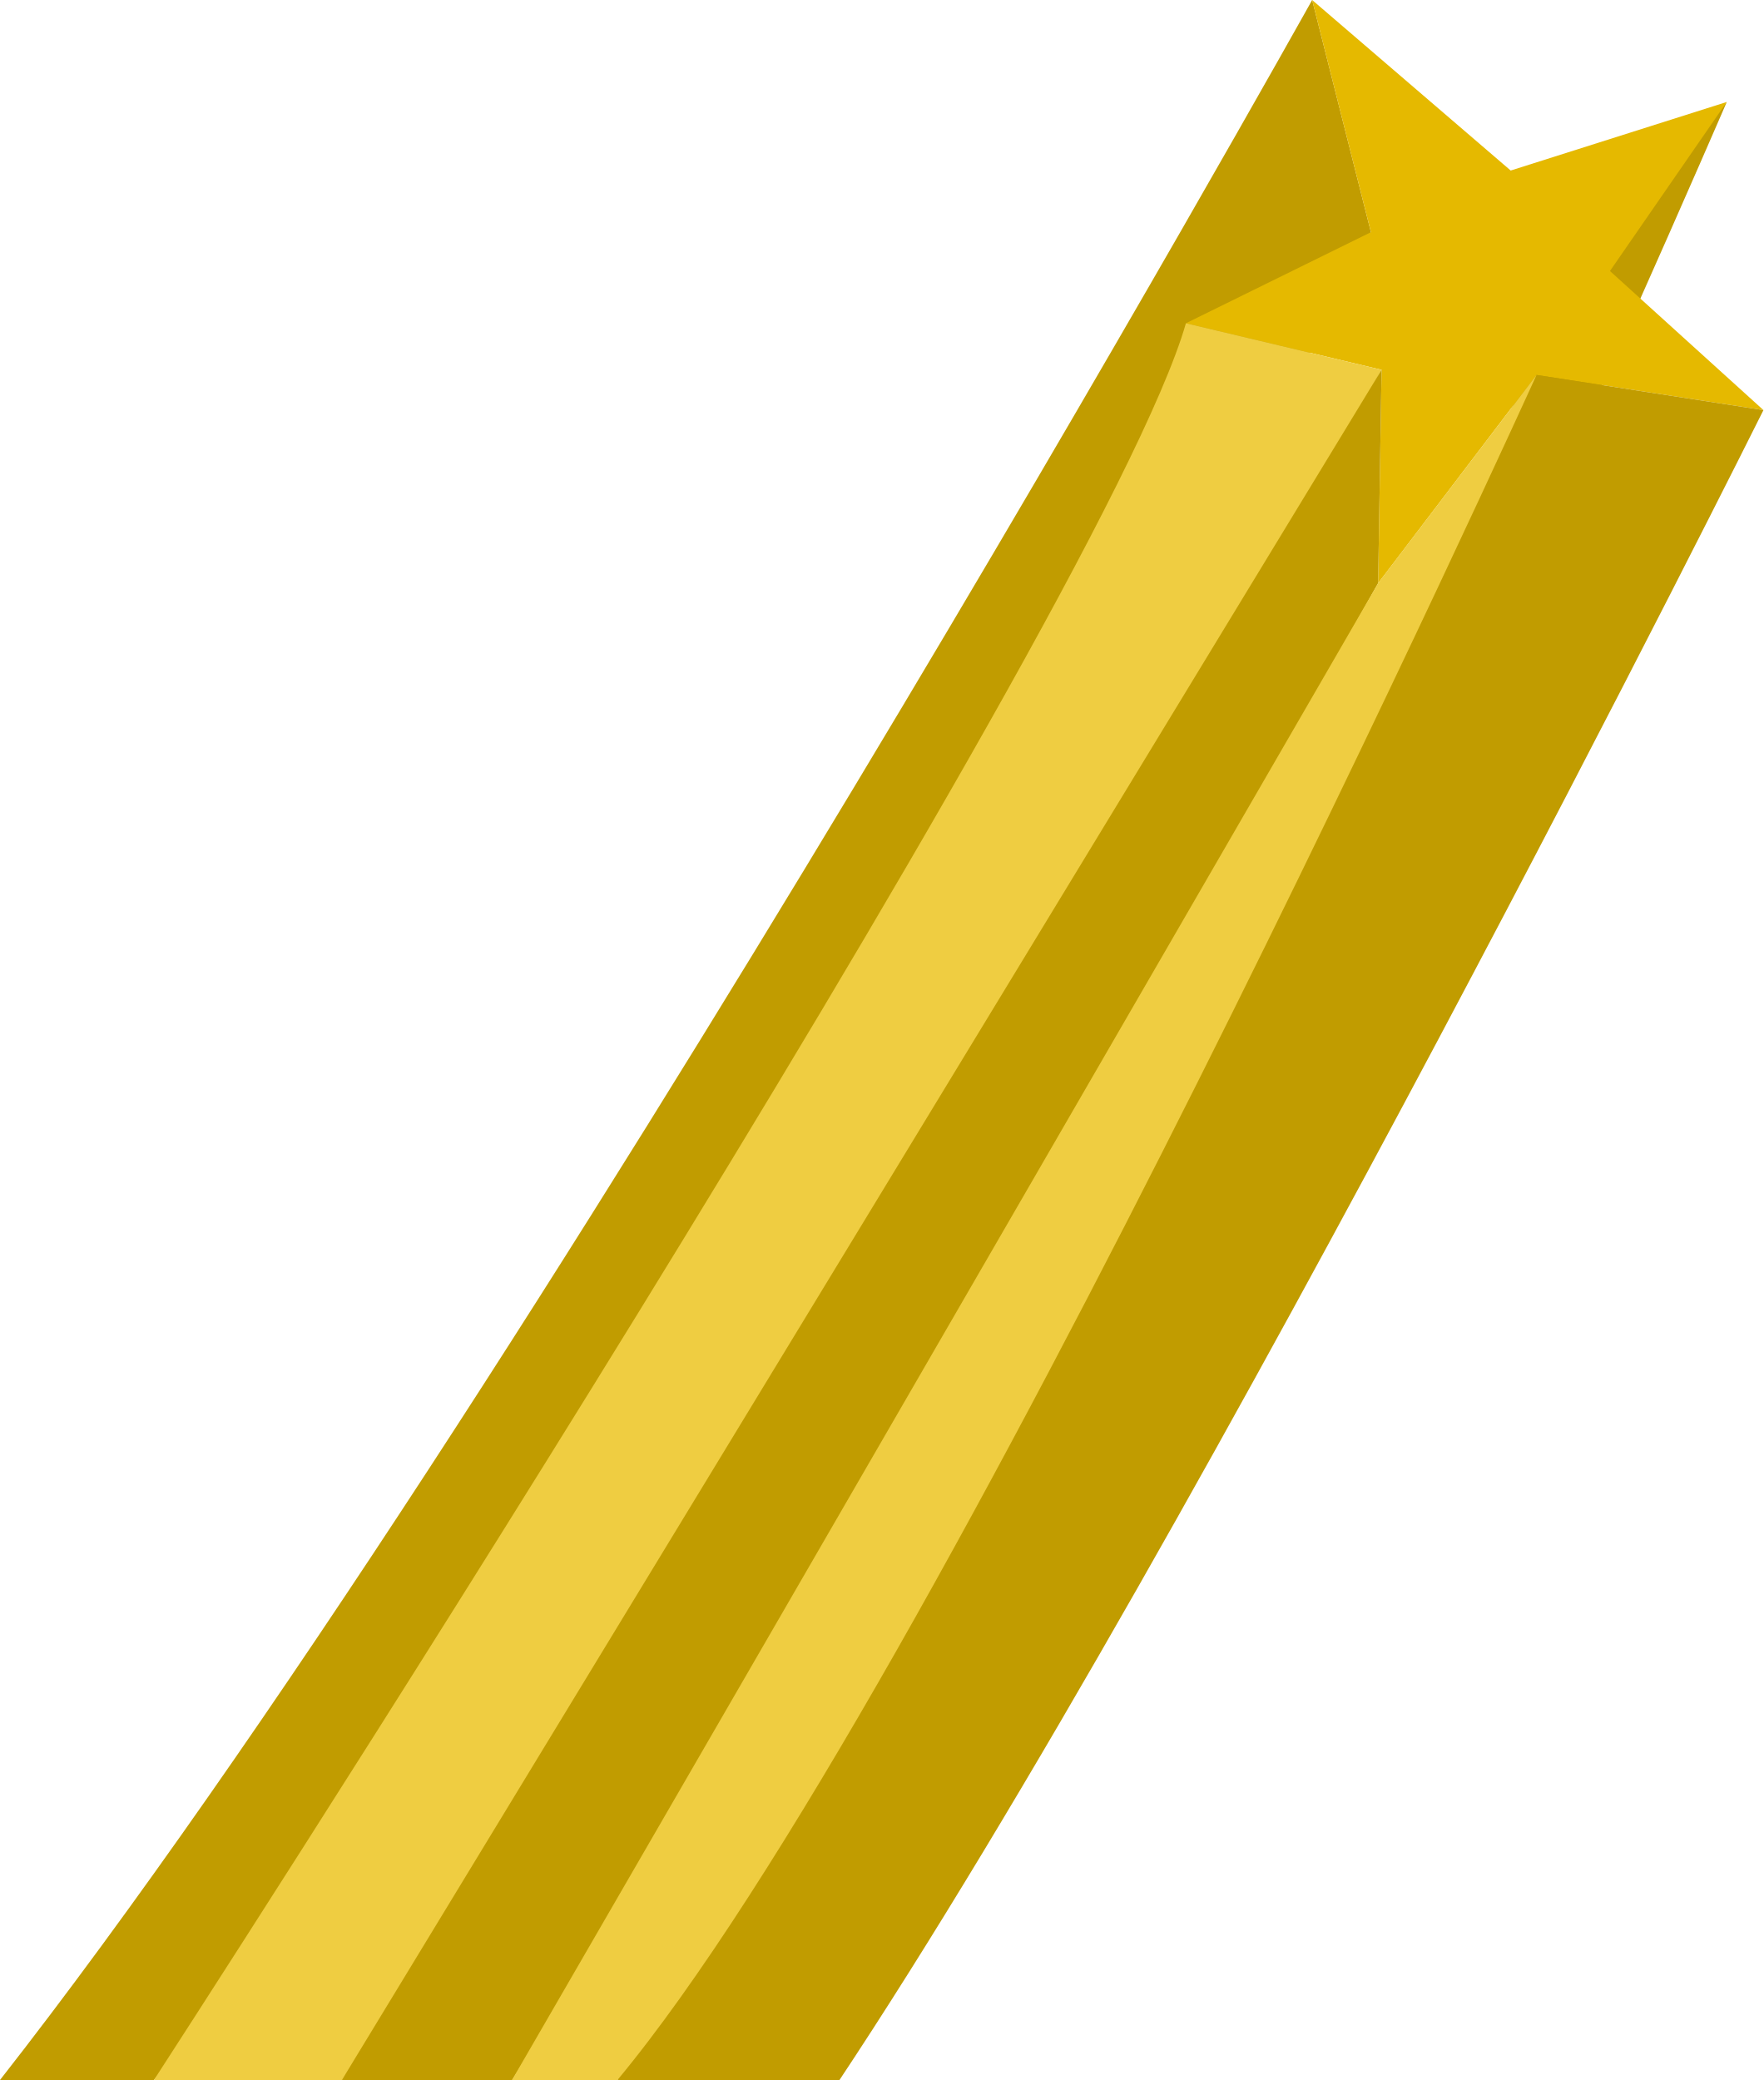
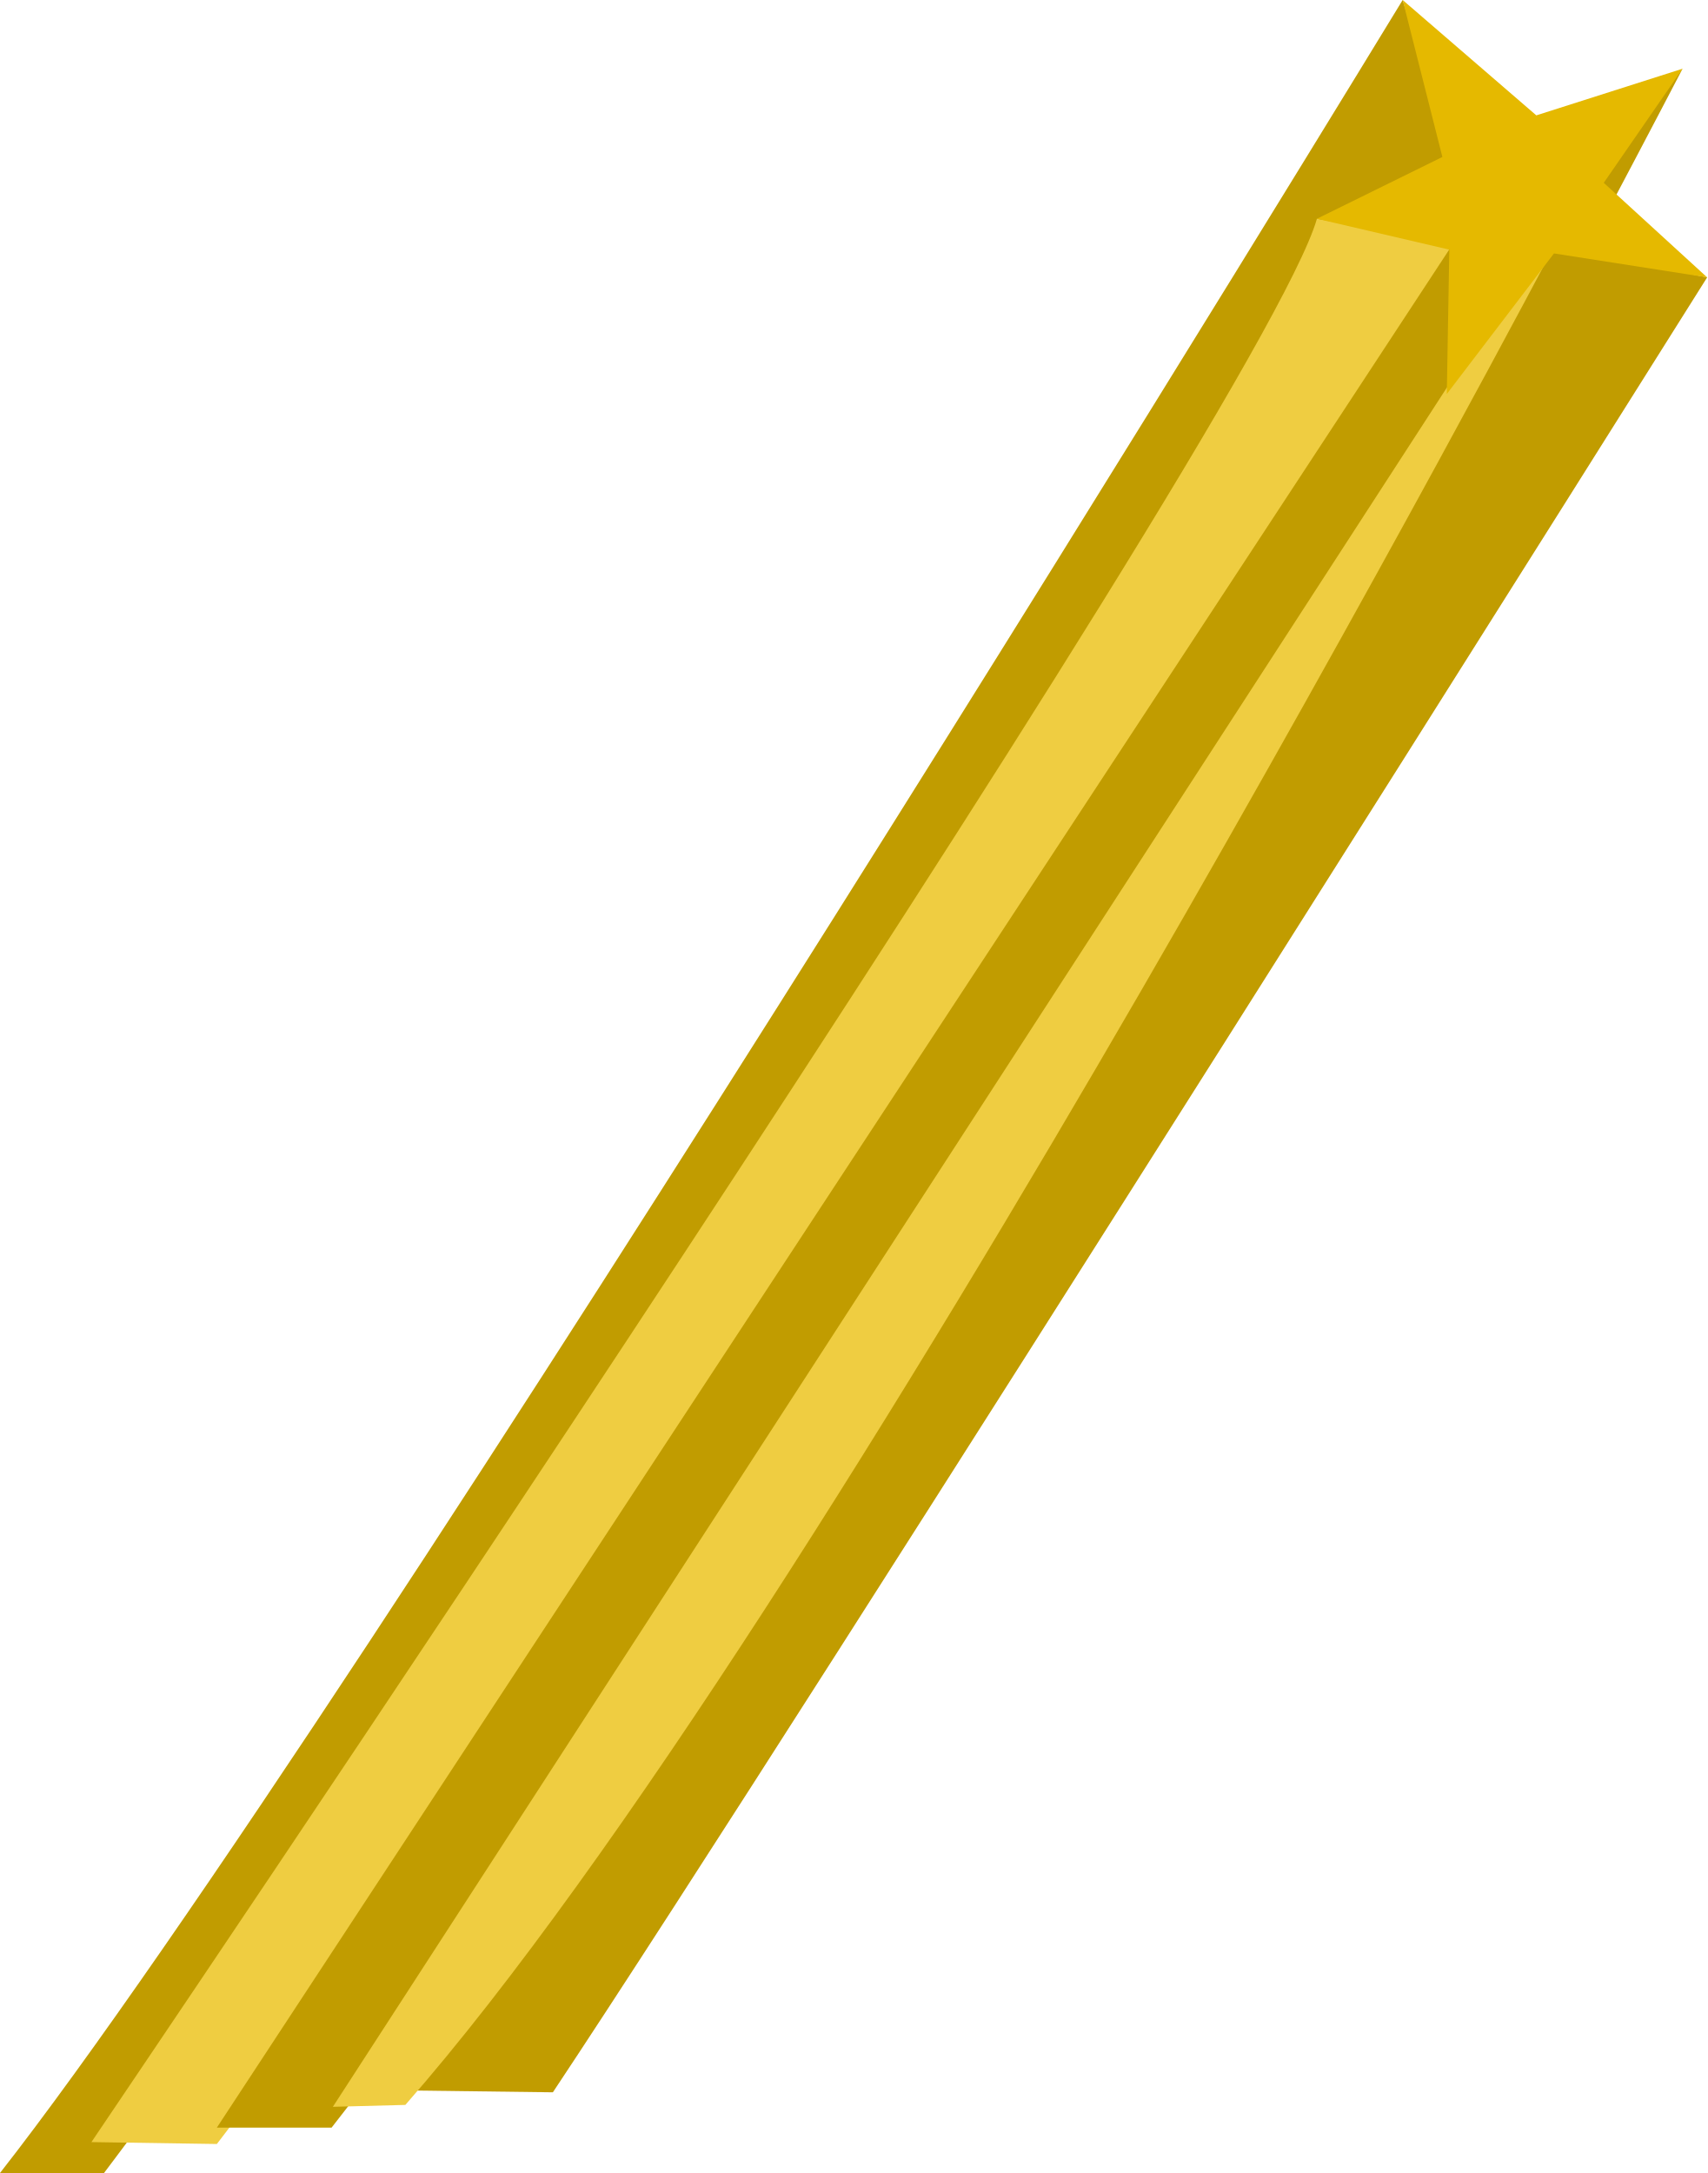
- <svg xmlns="http://www.w3.org/2000/svg" xmlns:xlink="http://www.w3.org/1999/xlink" version="1.1" id="Layer_1" x="0px" y="0px" width="189.01px" height="222.96px" viewBox="0 0 189.01 222.96" style="enable-background:new 0 0 189.01 222.96;" xml:space="preserve">
+ <svg xmlns="http://www.w3.org/2000/svg" xmlns:xlink="http://www.w3.org/1999/xlink" version="1.1" id="Layer_1" x="0px" y="0px" width="270.8px" height="344.7px" viewBox="0 0 270.8 344.7" style="enable-background:new 0 0 270.8 344.7;" xml:space="preserve">
  <style type="text/css">
	.st0{display:none;}
	.st1{display:inline;fill:#F4CC25;}
	.st2{display:inline;fill:#C19C00;}
	.st3{display:inline;fill:#FFDB43;}
	.st4{display:inline;fill:#FFE783;}
	.st5{fill:#C19C00;}
- 	.st6{fill:#E5B900;}
- 	.st7{fill:#EFCD41;}
+ 	.st6{fill:#EFCD41;}
+ 	.st7{fill:#E5B900;}
	.st8{display:inline;fill:#E5B900;}
	.st9{display:inline;fill:#EFCD41;}
	.st10{display:inline;}
- 	.st11{display:inline;clip-path:url(#SVGID_2_);}
+ 	.st11{clip-path:url(#SVGID_2_);}
</style>
  <g class="st0">
-     <path class="st1" d="M-140.71-1.4c0,0-60.07,107.69-100.49,159.32h11.78c0,0,54.29-62.68,93.22-141.53L-140.71-1.4z" />
-     <path class="st2" d="M-108.96,6.41c0,0-46.93,108.93-75.74,151.75h-7.33l72.05-138.8L-108.96,6.41z" />
-     <polygon class="st3" points="-150.38,23.37 -135.4,26.93 -135.66,43.28 -123.53,27.32 -106.15,30.02 -117.9,19.36 -108.96,6.41   -125.51,11.66 -140.71,-1.4 -136.21,16.39  " />
-     <path class="st4" d="M-150.38,23.37l14.98,3.56c0,0-44.27,79.48-79.77,131.23l-14.26-0.24   C-229.42,157.92-156.92,46.19-150.38,23.37z" />
-     <path class="st1" d="M-135.66,43.28c0,0-46.75,82.97-66.47,114.88h-13.04l79.77-131.23L-135.66,43.28z" />
-     <path class="st1" d="M-123.53,27.32l17.38,2.69c0,0-67.75,127.17-95.98,169.62l8.21-41.72L-123.53,27.32z" />
-     <path class="st4" d="M-123.53,27.32c0,0-45.79,102.3-70.39,131.9l-8.21-1.07l66.47-114.88L-123.53,27.32z" />
+     <path class="st1" d="M-58.9-1.4c0,0-60.1,107.7-100.5,159.3h11.8c0,0,54.3-62.7,93.2-141.5L-58.9-1.4z" />
+     <path class="st2" d="M-27.1,6.4c0,0-46.9,108.9-75.7,151.8h-7.3l72.1-138.8L-27.1,6.4z" />
+     <polygon class="st3" points="-68.6,23.4 -53.6,26.9 -53.8,43.3 -41.7,27.3 -24.3,30 -36.1,19.4 -27.1,6.4 -43.7,11.7 -58.9,-1.4   -54.4,16.4  " />
+     <path class="st4" d="M-68.6,23.4l15,3.6c0,0-44.3,79.5-79.8,131.2l-14.3-0.2C-147.6,157.9-75.1,46.2-68.6,23.4z" />
+     <path class="st1" d="M-53.8,43.3c0,0-46.8,83-66.5,114.9h-13l79.8-131.2L-53.8,43.3z" />
+     <path class="st1" d="M-41.7,27.3l17.4,2.7c0,0-67.7,127.2-96,169.6l8.2-41.7L-41.7,27.3z" />
+     <path class="st4" d="M-41.7,27.3c0,0-45.8,102.3-70.4,131.9l-8.2-1.1l66.5-114.9L-41.7,27.3z" />
  </g>
  <g>
-     <path class="st5" d="M140.64,0c0,0-84.06,150.71-140.64,222.96h16.49c0,0,75.97-87.72,130.45-198.07L140.64,0z" />
-     <path class="st5" d="M185.08,10.93c0,0-65.68,152.45-106,212.36H68.82L169.65,29.05L185.08,10.93z" />
-     <polygon class="st6" points="127.11,34.65 148.08,39.64 147.71,62.52 164.69,40.19 189.01,43.96 172.56,29.05 185.08,10.93   161.92,18.28 140.64,0 146.94,24.89  " />
-     <path class="st7" d="M127.11,34.65l20.97,4.99c0,0-61.95,111.23-111.63,183.65l-19.95-0.33C16.49,222.96,117.96,66.6,127.11,34.65z   " />
-     <path class="st5" d="M147.71,62.52c0,0-65.43,116.12-93.02,160.78H36.44L148.08,39.64L147.71,62.52z" />
-     <path class="st5" d="M164.69,40.19l24.32,3.77c0,0-59.75,119.91-99.25,179.33l-23.58-0.33L164.69,40.19z" />
-     <path class="st7" d="M164.69,40.19c0,0-64.09,141.34-98.51,182.77l-11.49,0.33l93.02-160.78L164.69,40.19z" />
+     <path class="st5" d="M222.5,0C222.5,0,56.6,272.4,0,344.7h16.5c0,0,158.8-210.4,213.3-320.8L222.5,0z" />
+     <path class="st5" d="M266.9,10.9c0,0-79.3,152.5-119.6,212.4H137L251.5,29L266.9,10.9z" />
+     <path class="st6" d="M208.9,34.7l21.7,4.2c0,0-134.2,220.8-196.2,301.2l-19.9-0.3C14.5,339.7,199.8,66.6,208.9,34.7z" />
+     <path class="st5" d="M230.2,61.3c0,0-127.2,212.1-177.6,276.2H34.4l196.2-299L230.2,61.3z" />
+     <path class="st5" d="M246.5,39.2l24.3,4.8c0,0-143.6,228.5-183.1,287.9l-23.6-0.3L246.5,39.2z" />
+     <path class="st6" d="M247.1,38c0,0-115,218.6-182.8,295.9l-11.5,0.3L229.5,61.5L247.1,38z" />
+     <polygon class="st7" points="208.9,34.7 229.9,39.6 229.5,62.5 246.5,40.2 270.8,44 254.4,29 266.9,10.9 243.7,18.3 222.5,0   228.8,24.9  " />
  </g>
  <g class="st0">
-     <path class="st1" d="M109.68-59.09c0,0-95.55,156.07-128.38,198l7.87-2.48c0,0,92.56-117.03,124.17-181.07L109.68-59.09z" />
-     <path class="st1" d="M135.46-52.74c0,0-38.12,88.47-61.51,123.24H68l58.51-112.73L135.46-52.74z" />
-     <polygon class="st3" points="101.82,-38.97 113.99,-36.08 113.78,-22.8 123.63,-35.76 137.75,-33.57 128.2,-42.23 135.46,-52.74   122.02,-48.48 109.68,-59.09 113.33,-44.64  " />
-     <path class="st4" d="M101.82-38.97l12.17,2.89c0,0-79.76,132.97-108.6,174.99l-13.82-2.48C-8.42,136.43,96.51-20.44,101.82-38.97z" />
-     <path class="st1" d="M113.78-22.8c0,0-91.05,156.92-107.06,182.84L5.4,138.91l108.6-174.99L113.78-22.8z" />
-     <path class="st1" d="M123.63-35.76l14.12,2.19c0,0-87.27,161.1-110.19,195.58h-9.5L123.63-35.76z" />
-     <path class="st4" d="M123.63-35.76c0,0-87.61,175.13-107.58,199.17l-9.33-5.89L113.78-22.8L123.63-35.76z" />
+     <path class="st1" d="M191.5-59.1c0,0-95.5,156.1-128.4,198l7.9-2.5c0,0,92.6-117,124.2-181.1L191.5-59.1z" />
+     <path class="st1" d="M217.3-52.7c0,0-38.1,88.5-61.5,123.2h-6l58.5-112.7L217.3-52.7z" />
+     <polygon class="st3" points="183.6,-39 195.8,-36.1 195.6,-22.8 205.5,-35.8 219.6,-33.6 210,-42.2 217.3,-52.7 203.8,-48.5   191.5,-59.1 195.2,-44.6  " />
+     <path class="st4" d="M183.6-39l12.2,2.9c0,0-79.8,133-108.6,175l-13.8-2.5C73.4,136.4,178.3-20.4,183.6-39z" />
+     <path class="st1" d="M195.6-22.8c0,0-91.1,156.9-107.1,182.8l-1.3-21.1l108.6-175L195.6-22.8z" />
+     <path class="st1" d="M205.5-35.8l14.1,2.2c0,0-87.3,161.1-110.2,195.6h-9.5L205.5-35.8z" />
+     <path class="st4" d="M205.5-35.8c0,0-87.6,175.1-107.6,199.2l-9.3-5.9L195.6-22.8L205.5-35.8z" />
  </g>
  <g class="st0">
-     <path class="st2" d="M-30.48-69.92c0,0-60.07,107.69-100.49,159.32h11.78c0,0,54.29-62.68,93.22-141.53L-30.48-69.92z" />
-     <path class="st2" d="M1.27-62.11c0,0-46.93,108.93-75.74,151.75h-7.33l72.05-138.8L1.27-62.11z" />
-     <polygon class="st8" points="-40.15,-45.16 -25.17,-41.6 -25.43,-25.25 -13.3,-41.2 4.08,-38.51 -7.67,-49.17 1.27,-62.11   -15.28,-56.86 -30.48,-69.92 -25.98,-52.13  " />
-     <path class="st9" d="M-40.15-45.16l14.98,3.56c0,0-44.27,79.48-79.77,131.23l-14.26-0.24C-119.19,89.39-46.69-22.34-40.15-45.16z" />
-     <path class="st2" d="M-25.43-25.25c0,0-46.75,82.97-66.47,114.88h-13.04L-25.17-41.6L-25.43-25.25z" />
-     <path class="st2" d="M-13.3-41.2l17.38,2.69c0,0-42.69,85.68-70.92,128.14l-16.85-0.24L-13.3-41.2z" />
-     <path class="st9" d="M-13.3-41.2c0,0-45.79,102.3-70.39,131.9l-8.21-1.07l66.47-114.88L-13.3-41.2z" />
+     <path class="st2" d="M51.3-69.9c0,0-60.1,107.7-100.5,159.3h11.8c0,0,54.3-62.7,93.2-141.5L51.3-69.9z" />
+     <path class="st2" d="M83.1-62.1c0,0-46.9,108.9-75.7,151.8H0L72.1-49.2L83.1-62.1z" />
+     <polygon class="st8" points="41.7,-45.2 56.7,-41.6 56.4,-25.3 68.5,-41.2 85.9,-38.5 74.2,-49.2 83.1,-62.1 66.5,-56.9   51.3,-69.9 55.8,-52.1  " />
+     <path class="st9" d="M41.7-45.2l15,3.6c0,0-44.3,79.5-79.8,131.2l-14.3-0.2C-37.4,89.4,35.1-22.3,41.7-45.2z" />
+     <path class="st2" d="M56.4-25.3c0,0-46.8,83-66.5,114.9h-13L56.7-41.6L56.4-25.3z" />
+     <path class="st2" d="M68.5-41.2l17.4,2.7c0,0-42.7,85.7-70.9,128.1l-16.8-0.2L68.5-41.2z" />
+     <path class="st9" d="M68.5-41.2c0,0-45.8,102.3-70.4,131.9l-8.2-1.1L56.4-25.3L68.5-41.2z" />
  </g>
  <g class="st0">
-     <defs>
-       <rect id="SVGID_1_" x="-308.53" y="-94.7" width="472.69" height="318.41" />
-     </defs>
-     <clipPath id="SVGID_2_" class="st10">
-       <use xlink:href="#SVGID_1_" style="overflow:visible;" />
-     </clipPath>
-     <g class="st11">
-       <path class="st5" d="M-34.39,92.78c0,0-84.06,150.71-140.64,222.96h16.49c0,0,75.97-87.72,130.45-198.07L-34.39,92.78z" />
-       <path class="st5" d="M10.05,103.71c0,0-65.68,152.45-106,212.36h-10.26L-5.38,121.83L10.05,103.71z" />
-       <polygon class="st6" points="-47.92,127.44 -26.95,132.43 -27.32,155.3 -10.34,132.98 13.98,136.75 -2.47,121.83 10.05,103.71    -13.11,111.06 -34.39,92.78 -28.09,117.68   " />
-       <path class="st7" d="M-47.92,127.44l20.97,4.99c0,0-61.95,111.23-111.63,183.65l-19.95-0.33    C-158.54,315.75-57.07,159.38-47.92,127.44z" />
-       <path class="st5" d="M-27.32,155.3c0,0-65.43,116.12-93.02,160.78h-18.25l111.63-183.65L-27.32,155.3z" />
-       <path class="st5" d="M-10.34,132.98l24.32,3.77c0,0-59.75,119.91-99.25,179.33l-23.58-0.33L-10.34,132.98z" />
-       <path class="st7" d="M-10.34,132.98c0,0-64.09,143.17-98.51,184.6l-11.49-1.49l93.02-160.78L-10.34,132.98z" />
+     <g class="st10">
+       <defs>
+         <rect id="SVGID_1_" x="-226.7" y="-94.7" width="472.7" height="318.4" />
+       </defs>
+       <clipPath id="SVGID_2_">
+         <use xlink:href="#SVGID_1_" style="overflow:visible;" />
+       </clipPath>
+       <g class="st11">
+         <path class="st5" d="M47.4,92.8c0,0-84.1,150.7-140.6,223h16.5c0,0,76-87.7,130.4-198.1L47.4,92.8z" />
+         <path class="st5" d="M91.9,103.7c0,0-65.7,152.5-106,212.4h-10.3L76.4,121.8L91.9,103.7z" />
+         <polygon class="st7" points="33.9,127.4 54.9,132.4 54.5,155.3 71.5,133 95.8,136.8 79.4,121.8 91.9,103.7 68.7,111.1 47.4,92.8     53.7,117.7    " />
+         <path class="st6" d="M33.9,127.4l21,5c0,0-62,111.2-111.6,183.7l-19.9-0.3C-76.7,315.8,24.8,159.4,33.9,127.4z" />
+         <path class="st5" d="M54.5,155.3c0,0-65.4,116.1-93,160.8h-18.3L54.9,132.4L54.5,155.3z" />
+         <path class="st5" d="M71.5,133l24.3,3.8c0,0-59.7,119.9-99.3,179.3l-23.6-0.3L71.5,133z" />
+         <path class="st6" d="M71.5,133c0,0-64.1,143.2-98.5,184.6l-11.5-1.5l93-160.8L71.5,133z" />
+       </g>
    </g>
  </g>
</svg>
